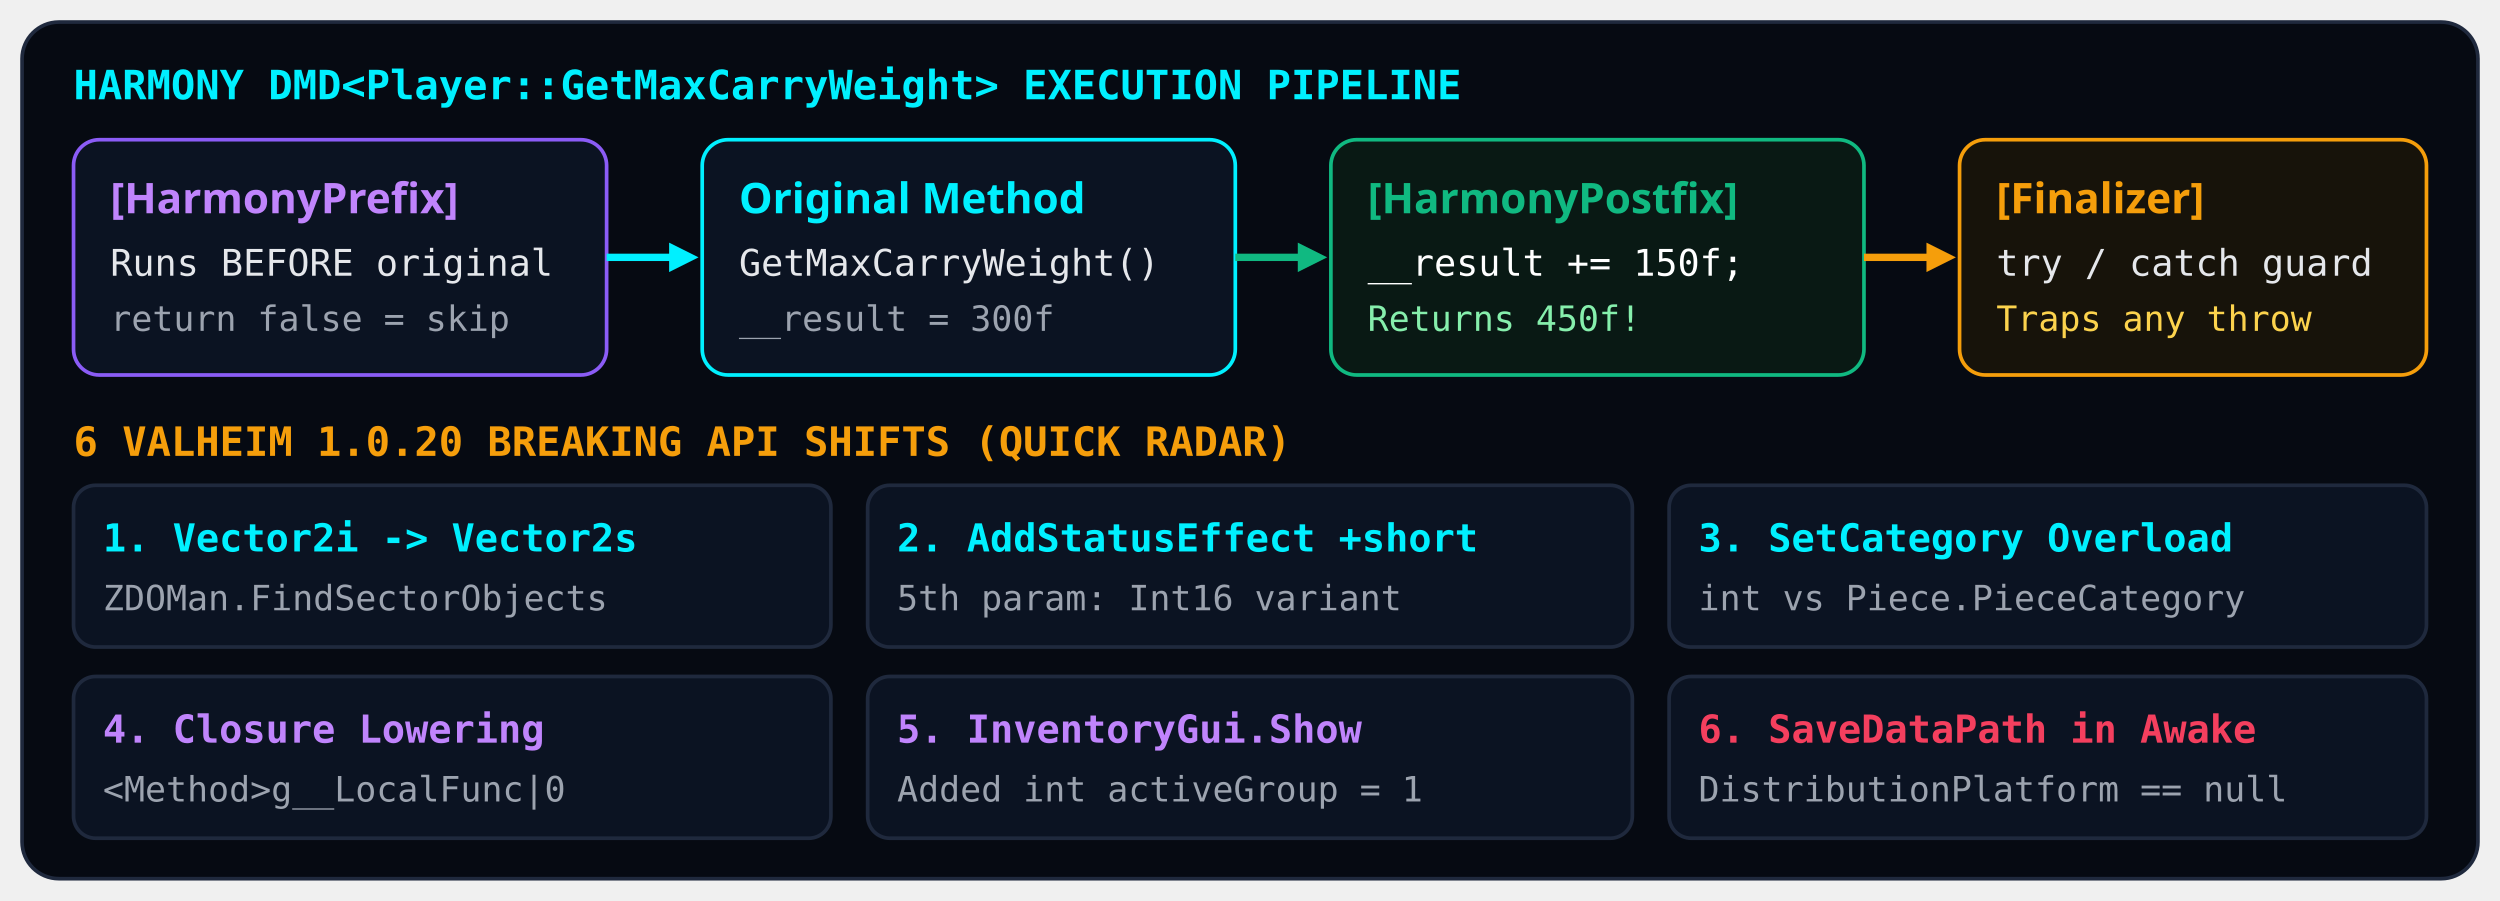
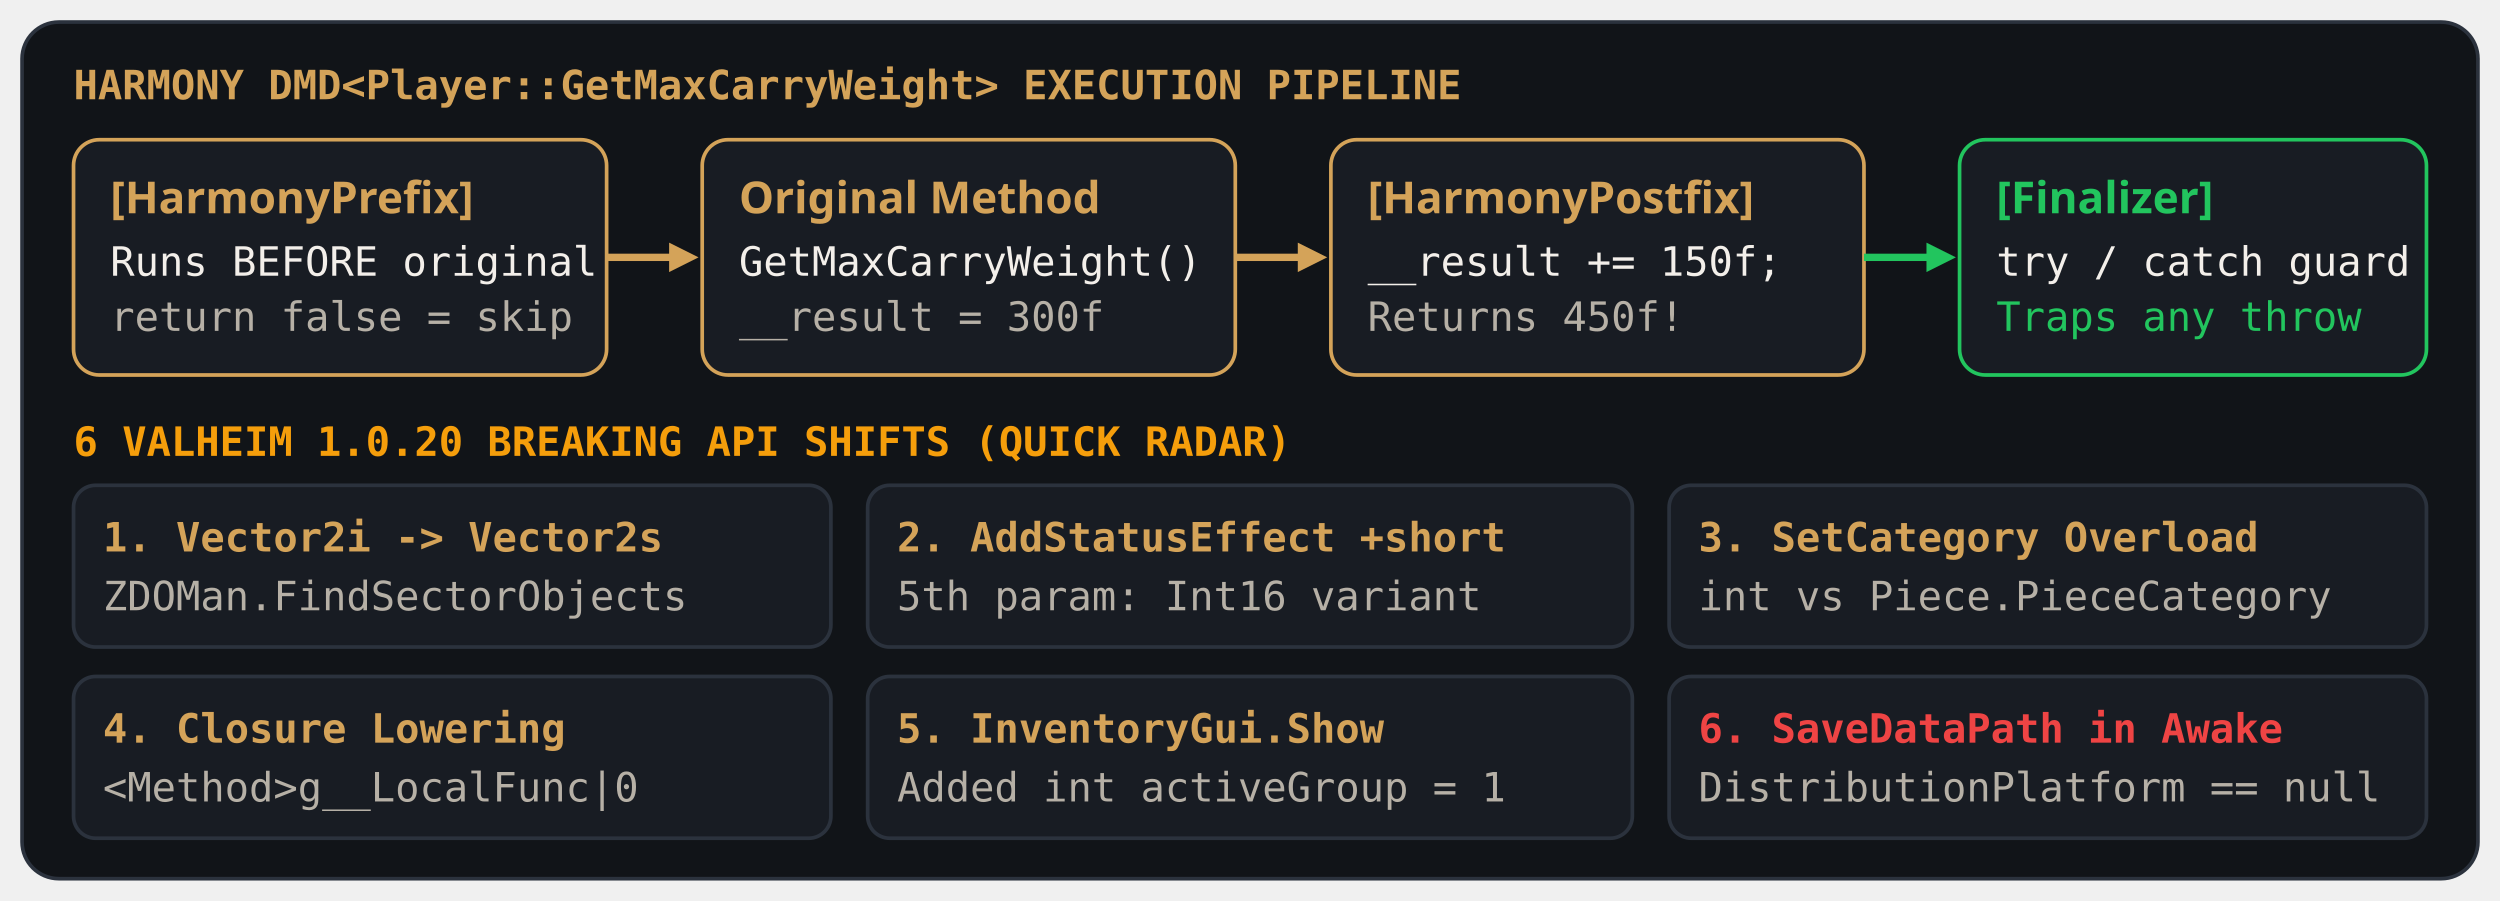
<svg xmlns="http://www.w3.org/2000/svg" viewBox="0 0 680 245" role="img" aria-label="Harmony Prefix Postfix and 1.0.20 shifts">
-   <rect x="6" y="6" width="668" height="233" rx="10" fill="#060a12" stroke="#1f293d" />
-   <text x="20" y="27" fill="#00f0ff" font-family="monospace" font-size="11" font-weight="bold">HARMONY DMD&lt;Player::GetMaxCarryWeight&gt; EXECUTION PIPELINE</text>
-   <rect x="20" y="38" width="145" height="64" rx="7" fill="#0b1322" stroke="#8b5cf6" />
-   <text x="30" y="58" fill="#c084fc" font-family="sans-serif" font-size="11.5" font-weight="bold">[HarmonyPrefix]</text>
-   <text x="30" y="75" fill="#e5e7eb" font-family="monospace" font-size="10">Runs BEFORE original</text>
-   <text x="30" y="90" fill="#9ca3af" font-family="monospace" font-size="9.5">return false = skip</text>
-   <path d="M 165 70 L 185 70" stroke="#00f0ff" stroke-width="2" />
-   <polygon points="182,66 190,70 182,74" fill="#00f0ff" />
-   <rect x="191" y="38" width="145" height="64" rx="7" fill="#0b1322" stroke="#00f0ff" />
-   <text x="201" y="58" fill="#00f0ff" font-family="sans-serif" font-size="11.5" font-weight="bold">Original Method</text>
-   <text x="201" y="75" fill="#e5e7eb" font-family="monospace" font-size="10">GetMaxCarryWeight()</text>
-   <text x="201" y="90" fill="#9ca3af" font-family="monospace" font-size="9.5">__result = 300f</text>
-   <path d="M 336 70 L 356 70" stroke="#10b981" stroke-width="2" />
-   <polygon points="353,66 361,70 353,74" fill="#10b981" />
-   <rect x="362" y="38" width="145" height="64" rx="7" fill="#091914" stroke="#10b981" />
-   <text x="372" y="58" fill="#10b981" font-family="sans-serif" font-size="11.5" font-weight="bold">[HarmonyPostfix]</text>
-   <text x="372" y="75" fill="#ffffff" font-family="monospace" font-size="10">__result += 150f;</text>
-   <text x="372" y="90" fill="#86efac" font-family="monospace" font-size="9.5">Returns 450f!</text>
-   <path d="M 507 70 L 527 70" stroke="#f59e0b" stroke-width="2" />
-   <polygon points="524,66 532,70 524,74" fill="#f59e0b" />
-   <rect x="533" y="38" width="127" height="64" rx="7" fill="#17130a" stroke="#f59e0b" />
-   <text x="543" y="58" fill="#f59e0b" font-family="sans-serif" font-size="11.5" font-weight="bold">[Finalizer]</text>
-   <text x="543" y="75" fill="#e5e7eb" font-family="monospace" font-size="10">try / catch guard</text>
-   <text x="543" y="90" fill="#fcd34d" font-family="monospace" font-size="9.5">Traps any throw</text>
-   <text x="20" y="124" fill="#f59e0b" font-family="monospace" font-size="11" font-weight="bold">6 VALHEIM 1.0.20 BREAKING API SHIFTS (QUICK RADAR)</text>
-   <rect x="20" y="132" width="206" height="44" rx="6" fill="#0b1322" stroke="#1f293d" />
-   <text x="28" y="150" fill="#00f0ff" font-family="monospace" font-size="10.5" font-weight="bold">1. Vector2i -&gt; Vector2s</text>
-   <text x="28" y="166" fill="#9ca3af" font-family="monospace" font-size="9.5">ZDOMan.FindSectorObjects</text>
-   <rect x="236" y="132" width="208" height="44" rx="6" fill="#0b1322" stroke="#1f293d" />
-   <text x="244" y="150" fill="#00f0ff" font-family="monospace" font-size="10.5" font-weight="bold">2. AddStatusEffect +short</text>
-   <text x="244" y="166" fill="#9ca3af" font-family="monospace" font-size="9.5">5th param: Int16 variant</text>
-   <rect x="454" y="132" width="206" height="44" rx="6" fill="#0b1322" stroke="#1f293d" />
-   <text x="462" y="150" fill="#00f0ff" font-family="monospace" font-size="10.5" font-weight="bold">3. SetCategory Overload</text>
-   <text x="462" y="166" fill="#9ca3af" font-family="monospace" font-size="9.5">int vs Piece.PieceCategory</text>
-   <rect x="20" y="184" width="206" height="44" rx="6" fill="#0b1322" stroke="#1f293d" />
-   <text x="28" y="202" fill="#c084fc" font-family="monospace" font-size="10.5" font-weight="bold">4. Closure Lowering</text>
-   <text x="28" y="218" fill="#9ca3af" font-family="monospace" font-size="9.5">&lt;Method&gt;g__LocalFunc|0</text>
-   <rect x="236" y="184" width="208" height="44" rx="6" fill="#0b1322" stroke="#1f293d" />
-   <text x="244" y="202" fill="#c084fc" font-family="monospace" font-size="10.5" font-weight="bold">5. InventoryGui.Show</text>
-   <text x="244" y="218" fill="#9ca3af" font-family="monospace" font-size="9.5">Added int activeGroup = 1</text>
-   <rect x="454" y="184" width="206" height="44" rx="6" fill="#0b1322" stroke="#1f293d" />
-   <text x="462" y="202" fill="#f43f5e" font-family="monospace" font-size="10.5" font-weight="bold">6. SaveDataPath in Awake</text>
-   <text x="462" y="218" fill="#9ca3af" font-family="monospace" font-size="9.5">DistributionPlatform == null</text>
+   <rect x="6" y="6" width="668" height="233" rx="10" fill="#111418" stroke="#2B323D" />
+   <text x="20" y="27" fill="#D4A359" font-family="monospace" font-size="11" font-weight="bold">HARMONY DMD&lt;Player::GetMaxCarryWeight&gt; EXECUTION PIPELINE</text>
+   <rect x="20" y="38" width="145" height="64" rx="7" fill="#181C23" stroke="#D4A359" />
+   <text x="30" y="58" fill="#D4A359" font-family="sans-serif" font-size="12" font-weight="bold">[HarmonyPrefix]</text>
+   <text x="30" y="75" fill="#F3EFEA" font-family="monospace" font-size="11">Runs BEFORE original</text>
+   <text x="30" y="90" fill="#B6B0A6" font-family="monospace" font-size="11">return false = skip</text>
+   <path d="M 165 70 L 185 70" stroke="#D4A359" stroke-width="2" />
+   <polygon points="182,66 190,70 182,74" fill="#D4A359" />
+   <rect x="191" y="38" width="145" height="64" rx="7" fill="#181C23" stroke="#D4A359" />
+   <text x="201" y="58" fill="#D4A359" font-family="sans-serif" font-size="12" font-weight="bold">Original Method</text>
+   <text x="201" y="75" fill="#F3EFEA" font-family="monospace" font-size="11">GetMaxCarryWeight()</text>
+   <text x="201" y="90" fill="#B6B0A6" font-family="monospace" font-size="11">__result = 300f</text>
+   <path d="M 336 70 L 356 70" stroke="#D4A359" stroke-width="2" />
+   <polygon points="353,66 361,70 353,74" fill="#D4A359" />
+   <rect x="362" y="38" width="145" height="64" rx="7" fill="#181C23" stroke="#D4A359" />
+   <text x="372" y="58" fill="#D4A359" font-family="sans-serif" font-size="12" font-weight="bold">[HarmonyPostfix]</text>
+   <text x="372" y="75" fill="#F3EFEA" font-family="monospace" font-size="11">__result += 150f;</text>
+   <text x="372" y="90" fill="#B6B0A6" font-family="monospace" font-size="11">Returns 450f!</text>
+   <path d="M 507 70 L 527 70" stroke="#22C55E" stroke-width="2" />
+   <polygon points="524,66 532,70 524,74" fill="#22C55E" />
+   <rect x="533" y="38" width="127" height="64" rx="7" fill="#181C23" stroke="#22C55E" />
+   <text x="543" y="58" fill="#22C55E" font-family="sans-serif" font-size="12" font-weight="bold">[Finalizer]</text>
+   <text x="543" y="75" fill="#F3EFEA" font-family="monospace" font-size="11">try / catch guard</text>
+   <text x="543" y="90" fill="#22C55E" font-family="monospace" font-size="11">Traps any throw</text>
+   <text x="20" y="124" fill="#F59E0B" font-family="monospace" font-size="11" font-weight="bold">6 VALHEIM 1.0.20 BREAKING API SHIFTS (QUICK RADAR)</text>
+   <rect x="20" y="132" width="206" height="44" rx="6" fill="#181C23" stroke="#2B323D" />
+   <text x="28" y="150" fill="#D4A359" font-family="monospace" font-size="11" font-weight="bold">1. Vector2i -&gt; Vector2s</text>
+   <text x="28" y="166" fill="#B6B0A6" font-family="monospace" font-size="11">ZDOMan.FindSectorObjects</text>
+   <rect x="236" y="132" width="208" height="44" rx="6" fill="#181C23" stroke="#2B323D" />
+   <text x="244" y="150" fill="#D4A359" font-family="monospace" font-size="11" font-weight="bold">2. AddStatusEffect +short</text>
+   <text x="244" y="166" fill="#B6B0A6" font-family="monospace" font-size="11">5th param: Int16 variant</text>
+   <rect x="454" y="132" width="206" height="44" rx="6" fill="#181C23" stroke="#2B323D" />
+   <text x="462" y="150" fill="#D4A359" font-family="monospace" font-size="11" font-weight="bold">3. SetCategory Overload</text>
+   <text x="462" y="166" fill="#B6B0A6" font-family="monospace" font-size="11">int vs Piece.PieceCategory</text>
+   <rect x="20" y="184" width="206" height="44" rx="6" fill="#181C23" stroke="#2B323D" />
+   <text x="28" y="202" fill="#D4A359" font-family="monospace" font-size="11" font-weight="bold">4. Closure Lowering</text>
+   <text x="28" y="218" fill="#B6B0A6" font-family="monospace" font-size="11">&lt;Method&gt;g__LocalFunc|0</text>
+   <rect x="236" y="184" width="208" height="44" rx="6" fill="#181C23" stroke="#2B323D" />
+   <text x="244" y="202" fill="#D4A359" font-family="monospace" font-size="11" font-weight="bold">5. InventoryGui.Show</text>
+   <text x="244" y="218" fill="#B6B0A6" font-family="monospace" font-size="11">Added int activeGroup = 1</text>
+   <rect x="454" y="184" width="206" height="44" rx="6" fill="#181C23" stroke="#2B323D" />
+   <text x="462" y="202" fill="#EF4444" font-family="monospace" font-size="11" font-weight="bold">6. SaveDataPath in Awake</text>
+   <text x="462" y="218" fill="#B6B0A6" font-family="monospace" font-size="11">DistributionPlatform == null</text>
</svg>
